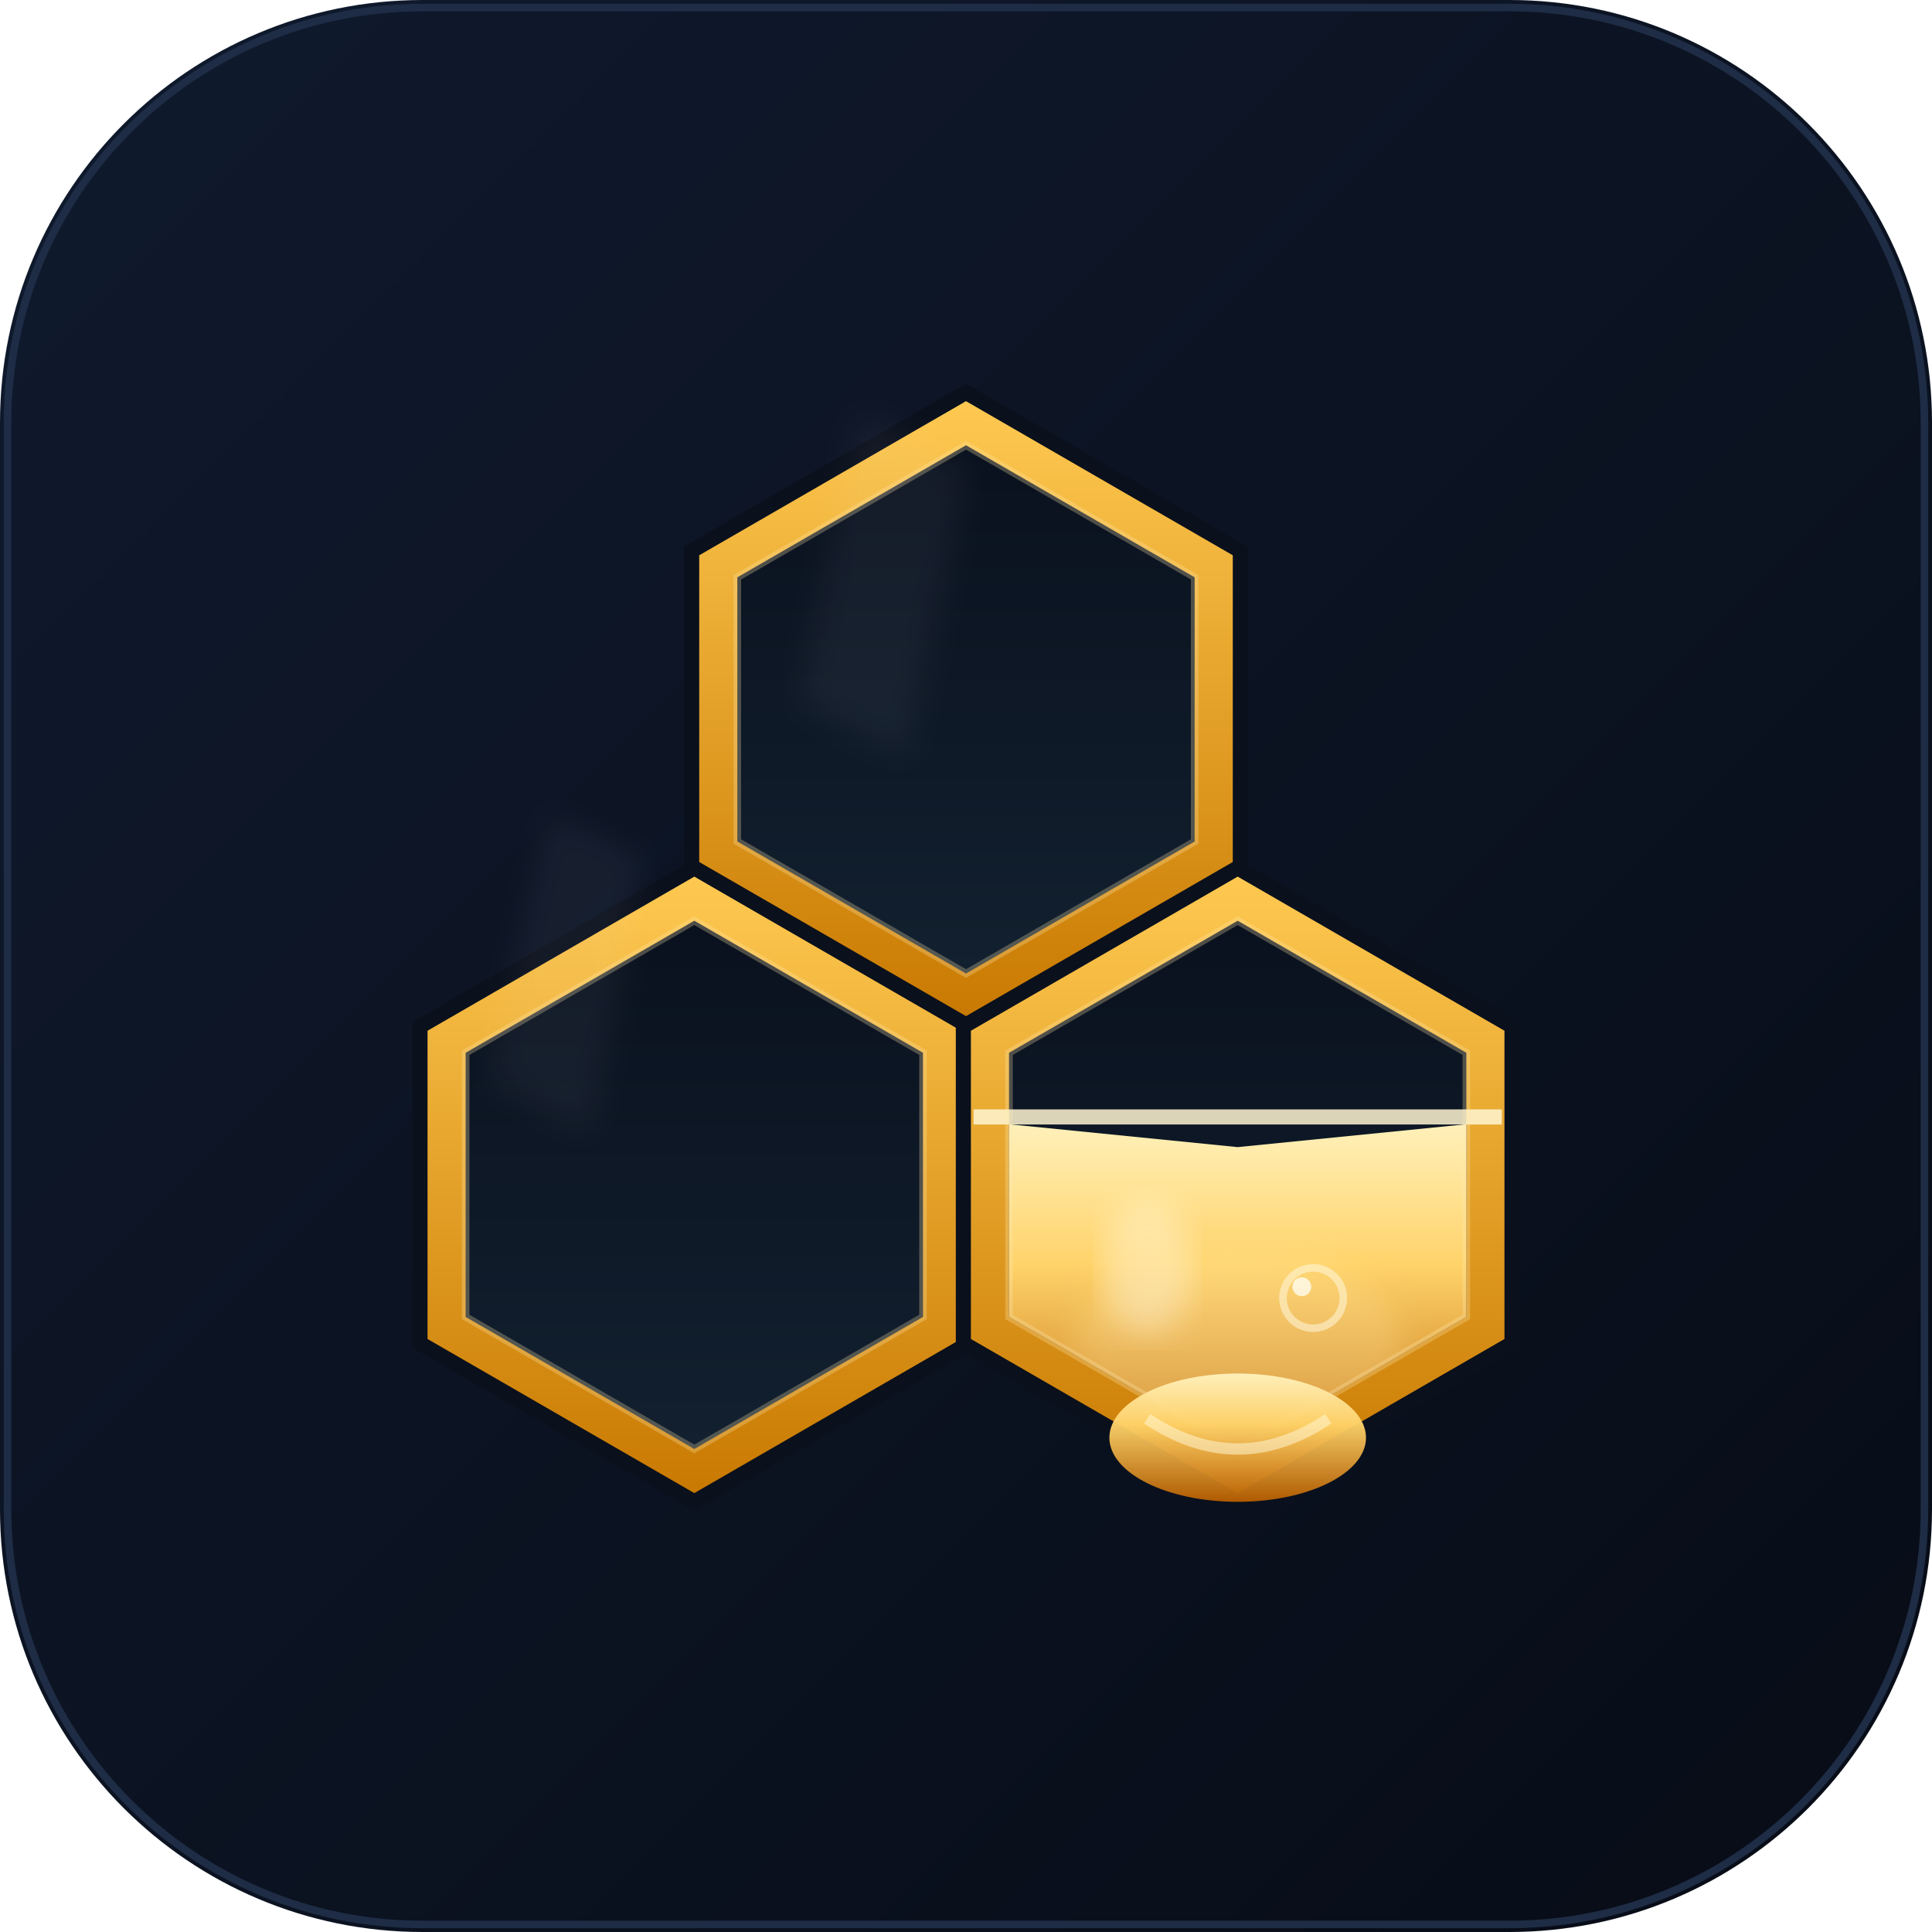
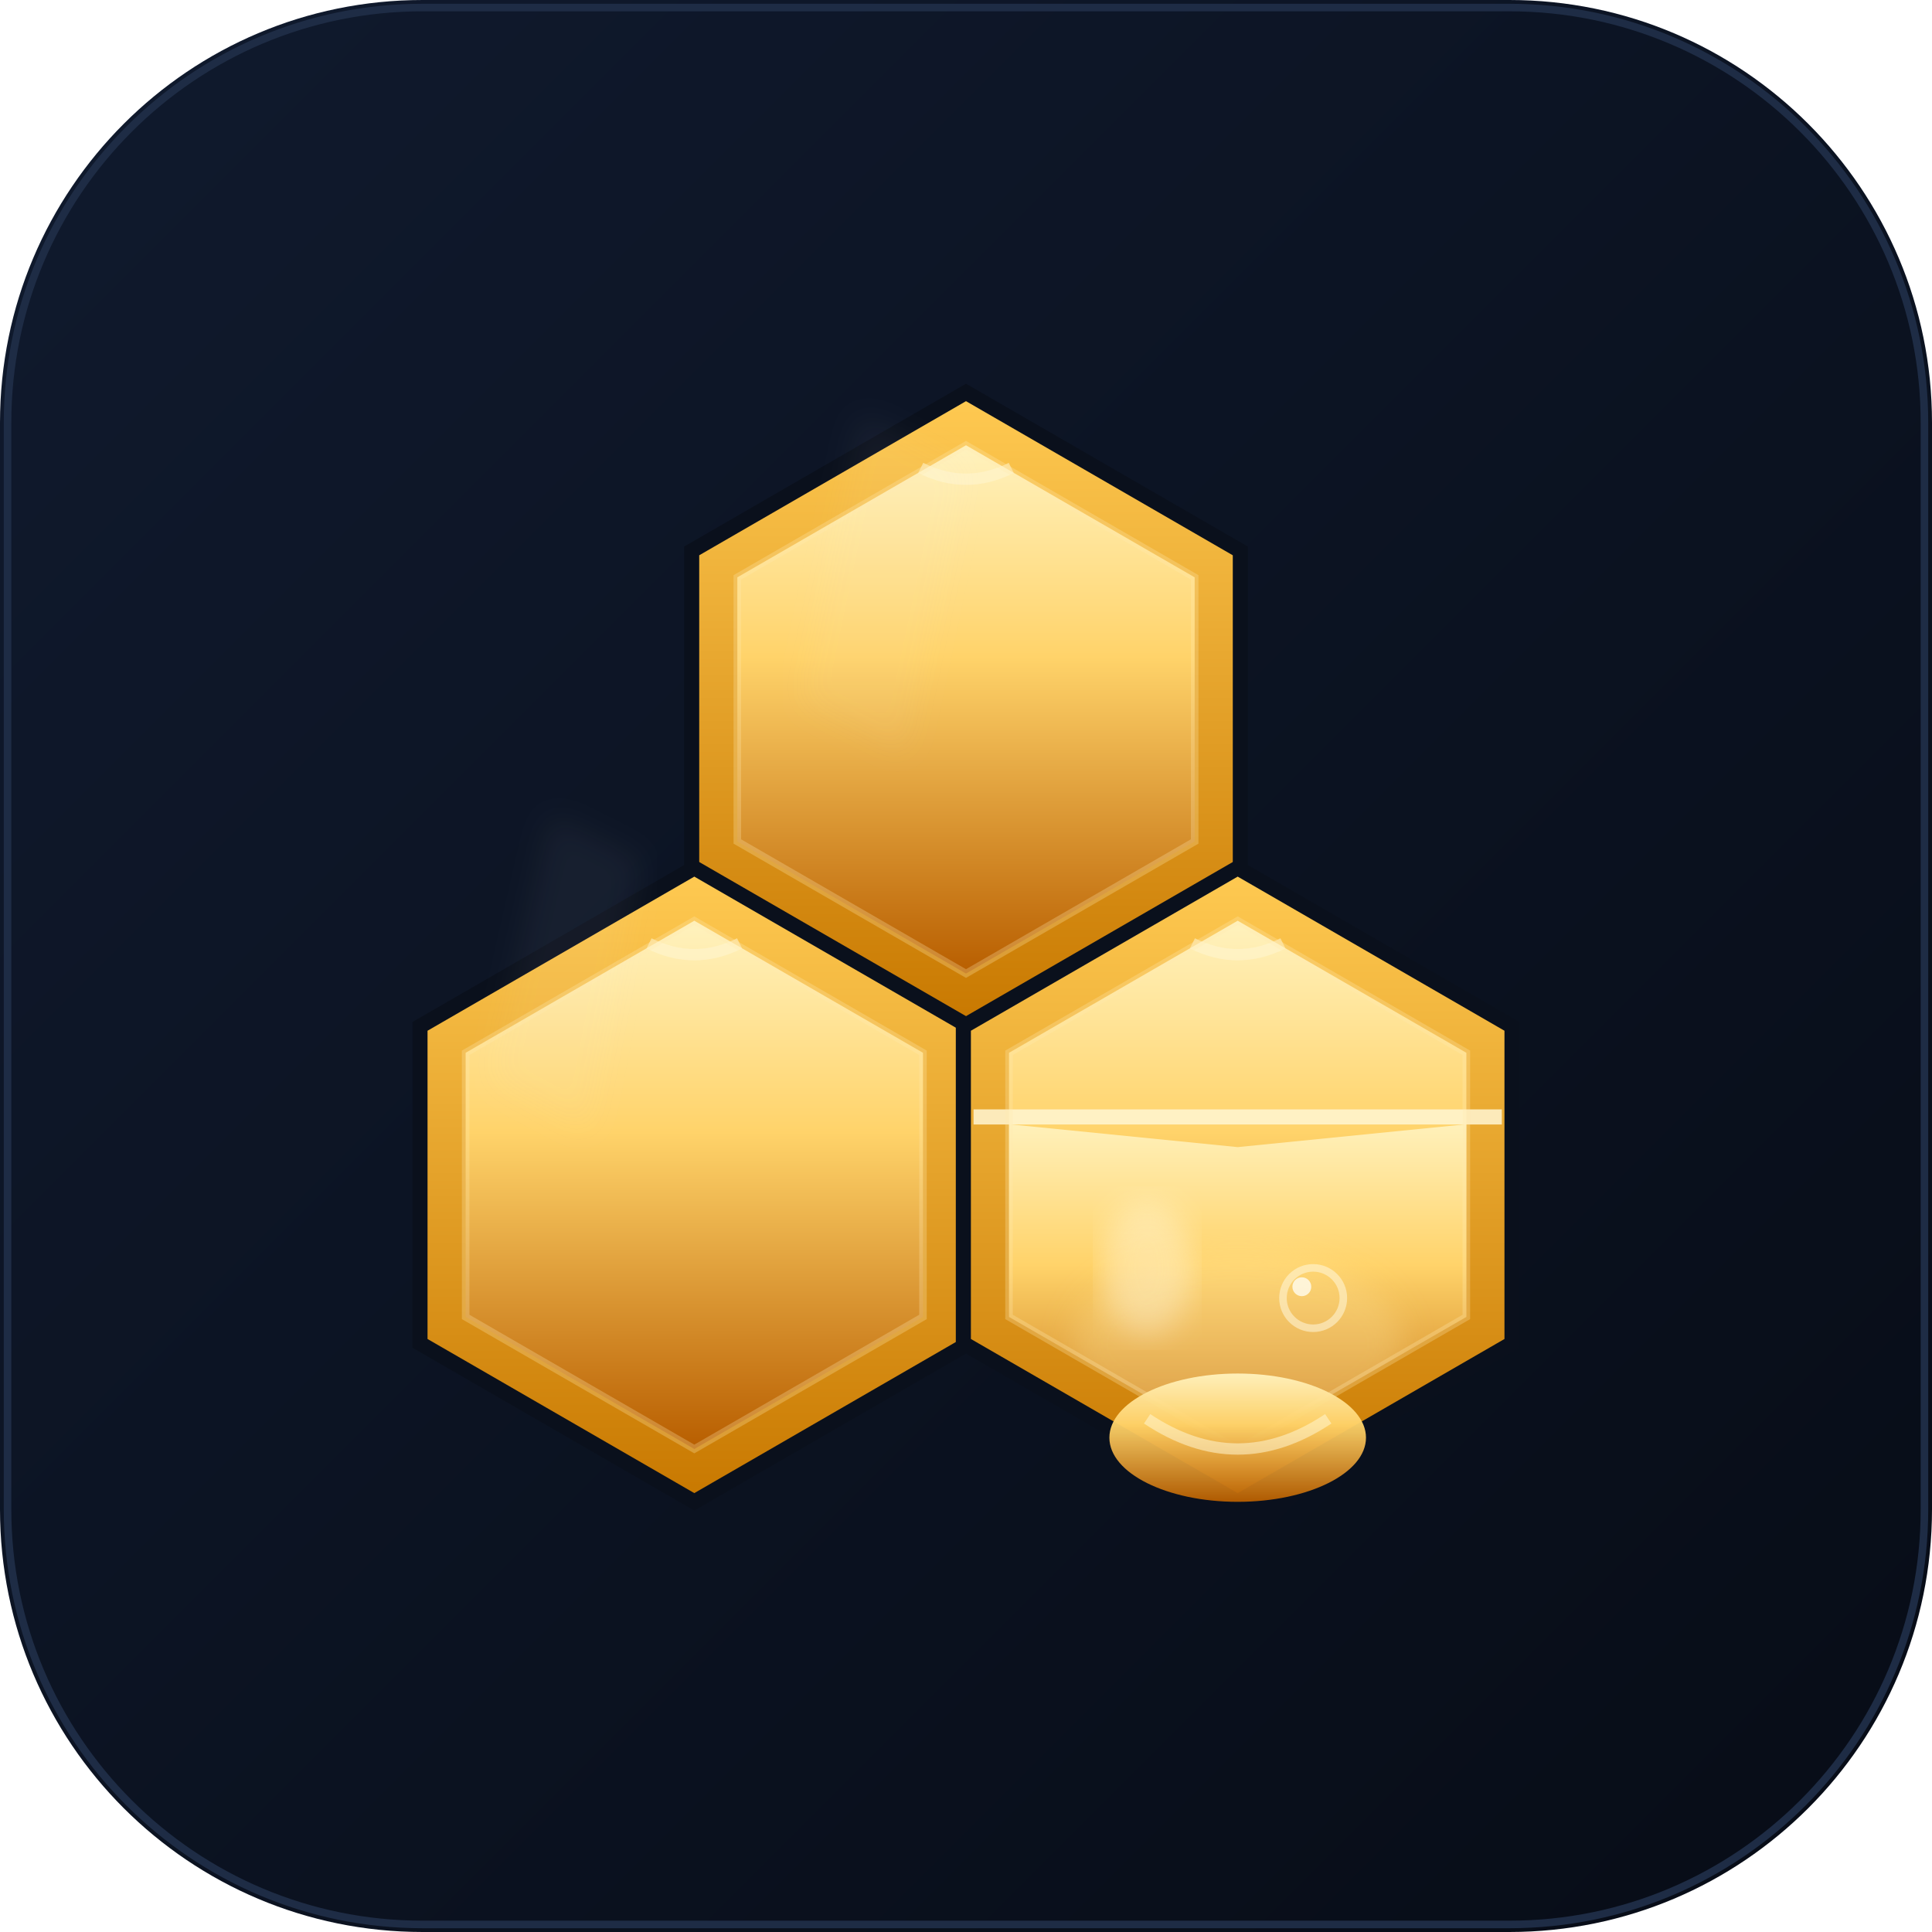
<svg xmlns="http://www.w3.org/2000/svg" viewBox="0 0 512 512" width="512" height="512">
  <defs>
    <linearGradient id="bg" x1="0" y1="0" x2="1" y2="1">
      <stop offset="0" stop-color="#101A2E" />
      <stop offset="1" stop-color="#070C16" />
    </linearGradient>
    <linearGradient id="wall" x1="0" y1="0" x2="0" y2="1">
      <stop offset="0" stop-color="#FFCA52" />
      <stop offset="1" stop-color="#C87800" />
    </linearGradient>
    <linearGradient id="air" x1="0" y1="0" x2="0" y2="1">
      <stop offset="0" stop-color="#0A111E" />
      <stop offset="1" stop-color="#12202F" />
    </linearGradient>
    <linearGradient id="honey" x1="0" y1="0" x2="0" y2="1">
      <stop offset="0" stop-color="#FFF2BE" />
      <stop offset="0.4" stop-color="#FFD36A" />
      <stop offset="1" stop-color="#B85E00" />
    </linearGradient>
    <clipPath id="honey-cell">
      <polygon points="328.0,244.0 388.6,279.0 388.6,349.0 328.0,384.0 267.4,349.0 267.4,279.0" />
    </clipPath>
    <filter id="blur">
      <feGaussianBlur stdDeviation="4" />
    </filter>
    <filter id="blur2">
      <feGaussianBlur stdDeviation="1" />
    </filter>
  </defs>
  <rect width="512" height="512" rx="112" fill="url(#bg)" />
  <rect x="2" y="2" width="508" height="508" rx="110" fill="none" stroke="#1E2C45" stroke-width="2" />
  <g>
    <polygon points="256.0,104.0 328.7,146.0 328.7,230.0 256.0,272.0 183.3,230.0 183.3,146.0" fill="url(#wall)" stroke="#0A101C" stroke-width="4" />
    <polygon points="184.0,230.0 256.7,272.0 256.7,356.0 184.0,398.0 111.3,356.0 111.3,272.0" fill="url(#wall)" stroke="#0A101C" stroke-width="4" />
    <polygon points="328.0,230.0 400.7,272.0 400.7,356.0 328.0,398.0 255.3,356.0 255.3,272.0" fill="url(#wall)" stroke="#0A101C" stroke-width="4" />
  </g>
-   <polygon points="256.0,118.0 316.6,153.0 316.6,223.0 256.0,258.0 195.4,223.0 195.4,153.0" fill="url(#air)" />
-   <polygon points="184.0,244.0 244.6,279.0 244.6,349.0 184.0,384.0 123.4,349.0 123.4,279.0" fill="url(#air)" />
-   <polygon points="328.0,244.0 388.6,279.0 388.6,349.0 328.0,384.0 267.4,349.0 267.4,279.0" fill="url(#air)" />
+   <polygon points="256.0,118.0 316.6,153.0 316.6,223.0 256.0,258.0 195.4,223.0 195.4,153.0" fill="url(#honey)" />
+   <polygon points="184.0,244.0 244.6,279.0 244.6,349.0 184.0,384.0 123.4,349.0 123.4,279.0" fill="url(#honey)" />
+   <polygon points="328.0,244.0 388.6,279.0 388.6,349.0 328.0,384.0 267.4,349.0 267.4,279.0" fill="url(#honey)" />
+   <g fill="none" stroke="#FFF6D2" stroke-width="3" opacity="0.55">
+     <path d="M244 124 Q256 130 268 124" />
+     <path d="M172 250 Q184 256 196 250" />
+     <path d="M316 250 Q328 256 340 250" />
+   </g>
  <g clip-path="url(#honey-cell)">
    <polygon points="248.0,296.0 328.0,304.0 408.0,296.0 408.0,394.0 328.0,394.0 248.0,394.0" fill="url(#honey)" />
    <ellipse cx="328" cy="356" rx="44" ry="24" fill="#FFE7A0" opacity="0.28" filter="url(#blur)" />
  </g>
  <line x1="258" y1="296" x2="398" y2="296" stroke="#FFF6D2" stroke-width="4" opacity="0.85" />
  <ellipse cx="304" cy="336" rx="12" ry="18" fill="#FFFDF0" opacity="0.35" filter="url(#blur)" />
  <circle cx="348" cy="344" r="8" fill="none" stroke="#FFF8DC" stroke-width="2" opacity="0.55" />
  <circle cx="345" cy="341" r="2.5" fill="#FFFDF0" opacity="0.8" />
  <g fill="none" stroke="#FFE9B0" stroke-width="2" opacity="0.28">
    <polygon points="256.0,118.0 316.6,153.0 316.6,223.0 256.0,258.0 195.4,223.0 195.4,153.0" />
    <polygon points="184.0,244.0 244.6,279.0 244.6,349.0 184.0,384.0 123.4,349.0 123.4,279.0" />
    <polygon points="328.0,244.0 388.6,279.0 388.6,349.0 328.0,384.0 267.4,349.0 267.4,279.0" />
  </g>
  <g fill="#EAF2FF" opacity="0.05">
    <polygon points="228.0,110.0 256.0,124.0 240.0,200.0 212.0,186.0" filter="url(#blur)" />
    <polygon points="146.0,216.0 170.0,228.0 156.0,300.0 130.0,286.0" filter="url(#blur)" />
  </g>
  <ellipse cx="328" cy="381" rx="34" ry="17" fill="url(#honey)" opacity="0.95" />
  <path d="M304 376 Q328 392 352 376" fill="none" stroke="#FFF6D2" stroke-width="3" opacity="0.55" />
</svg>
